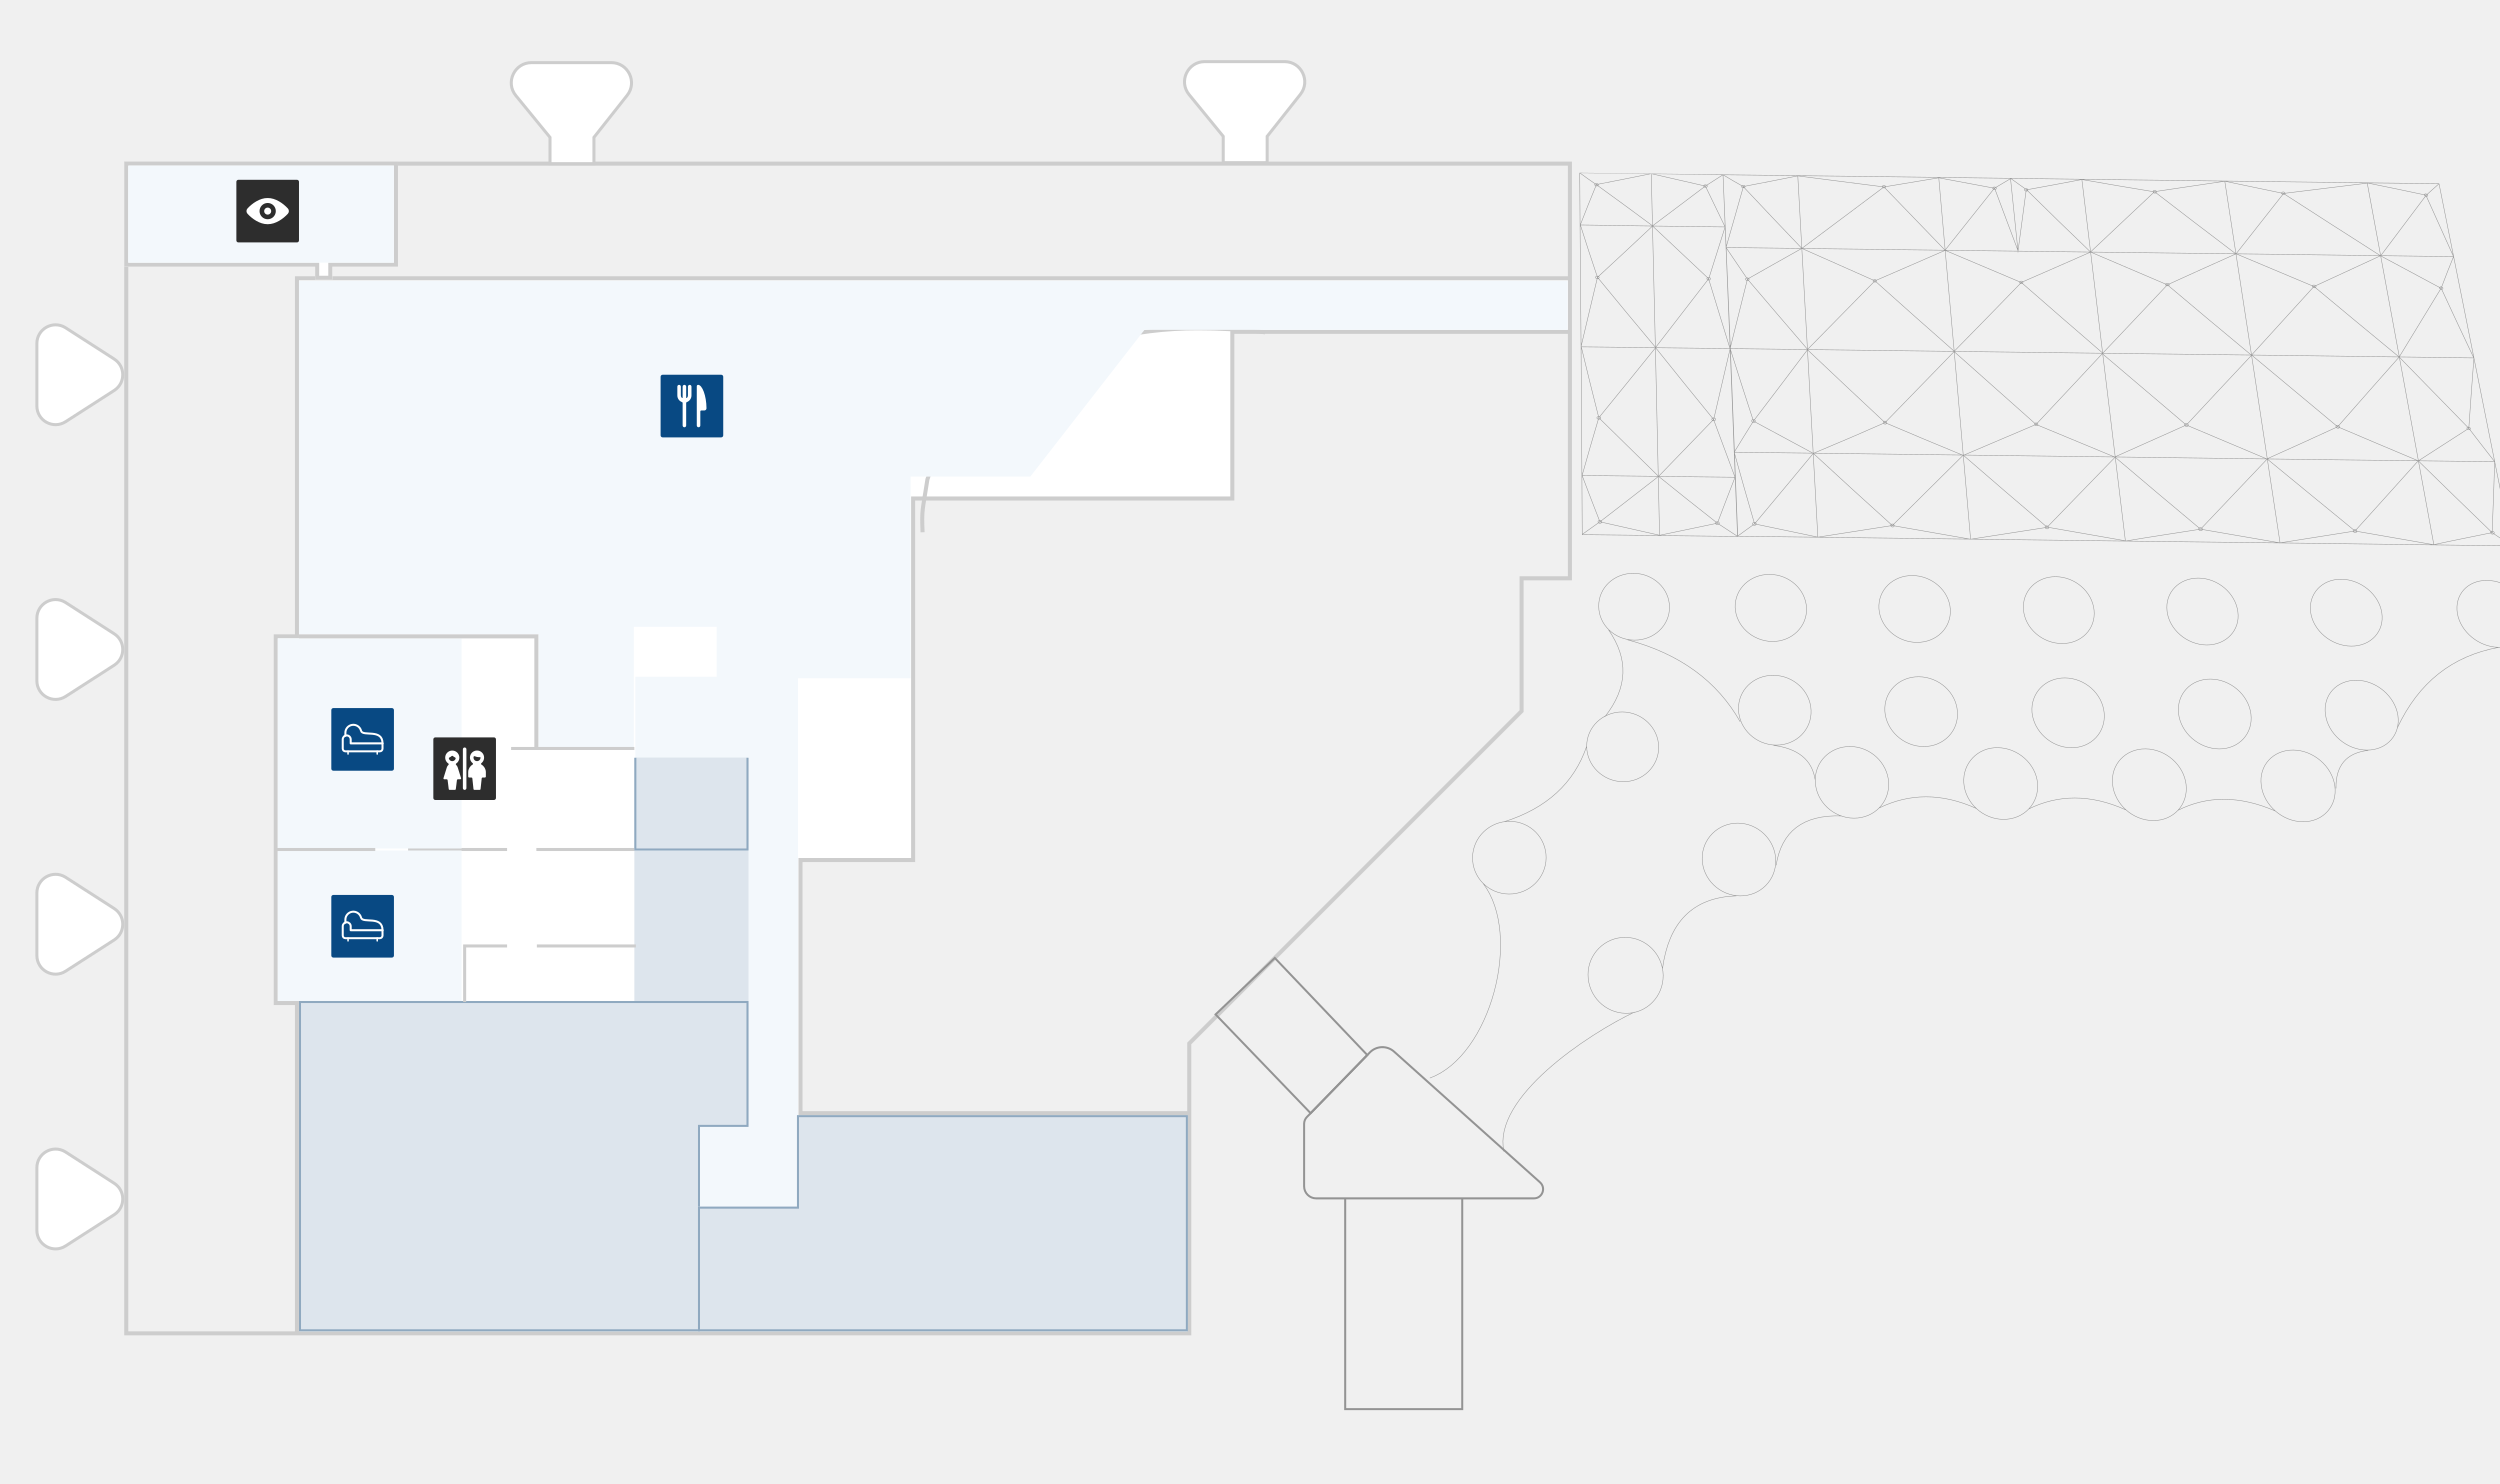
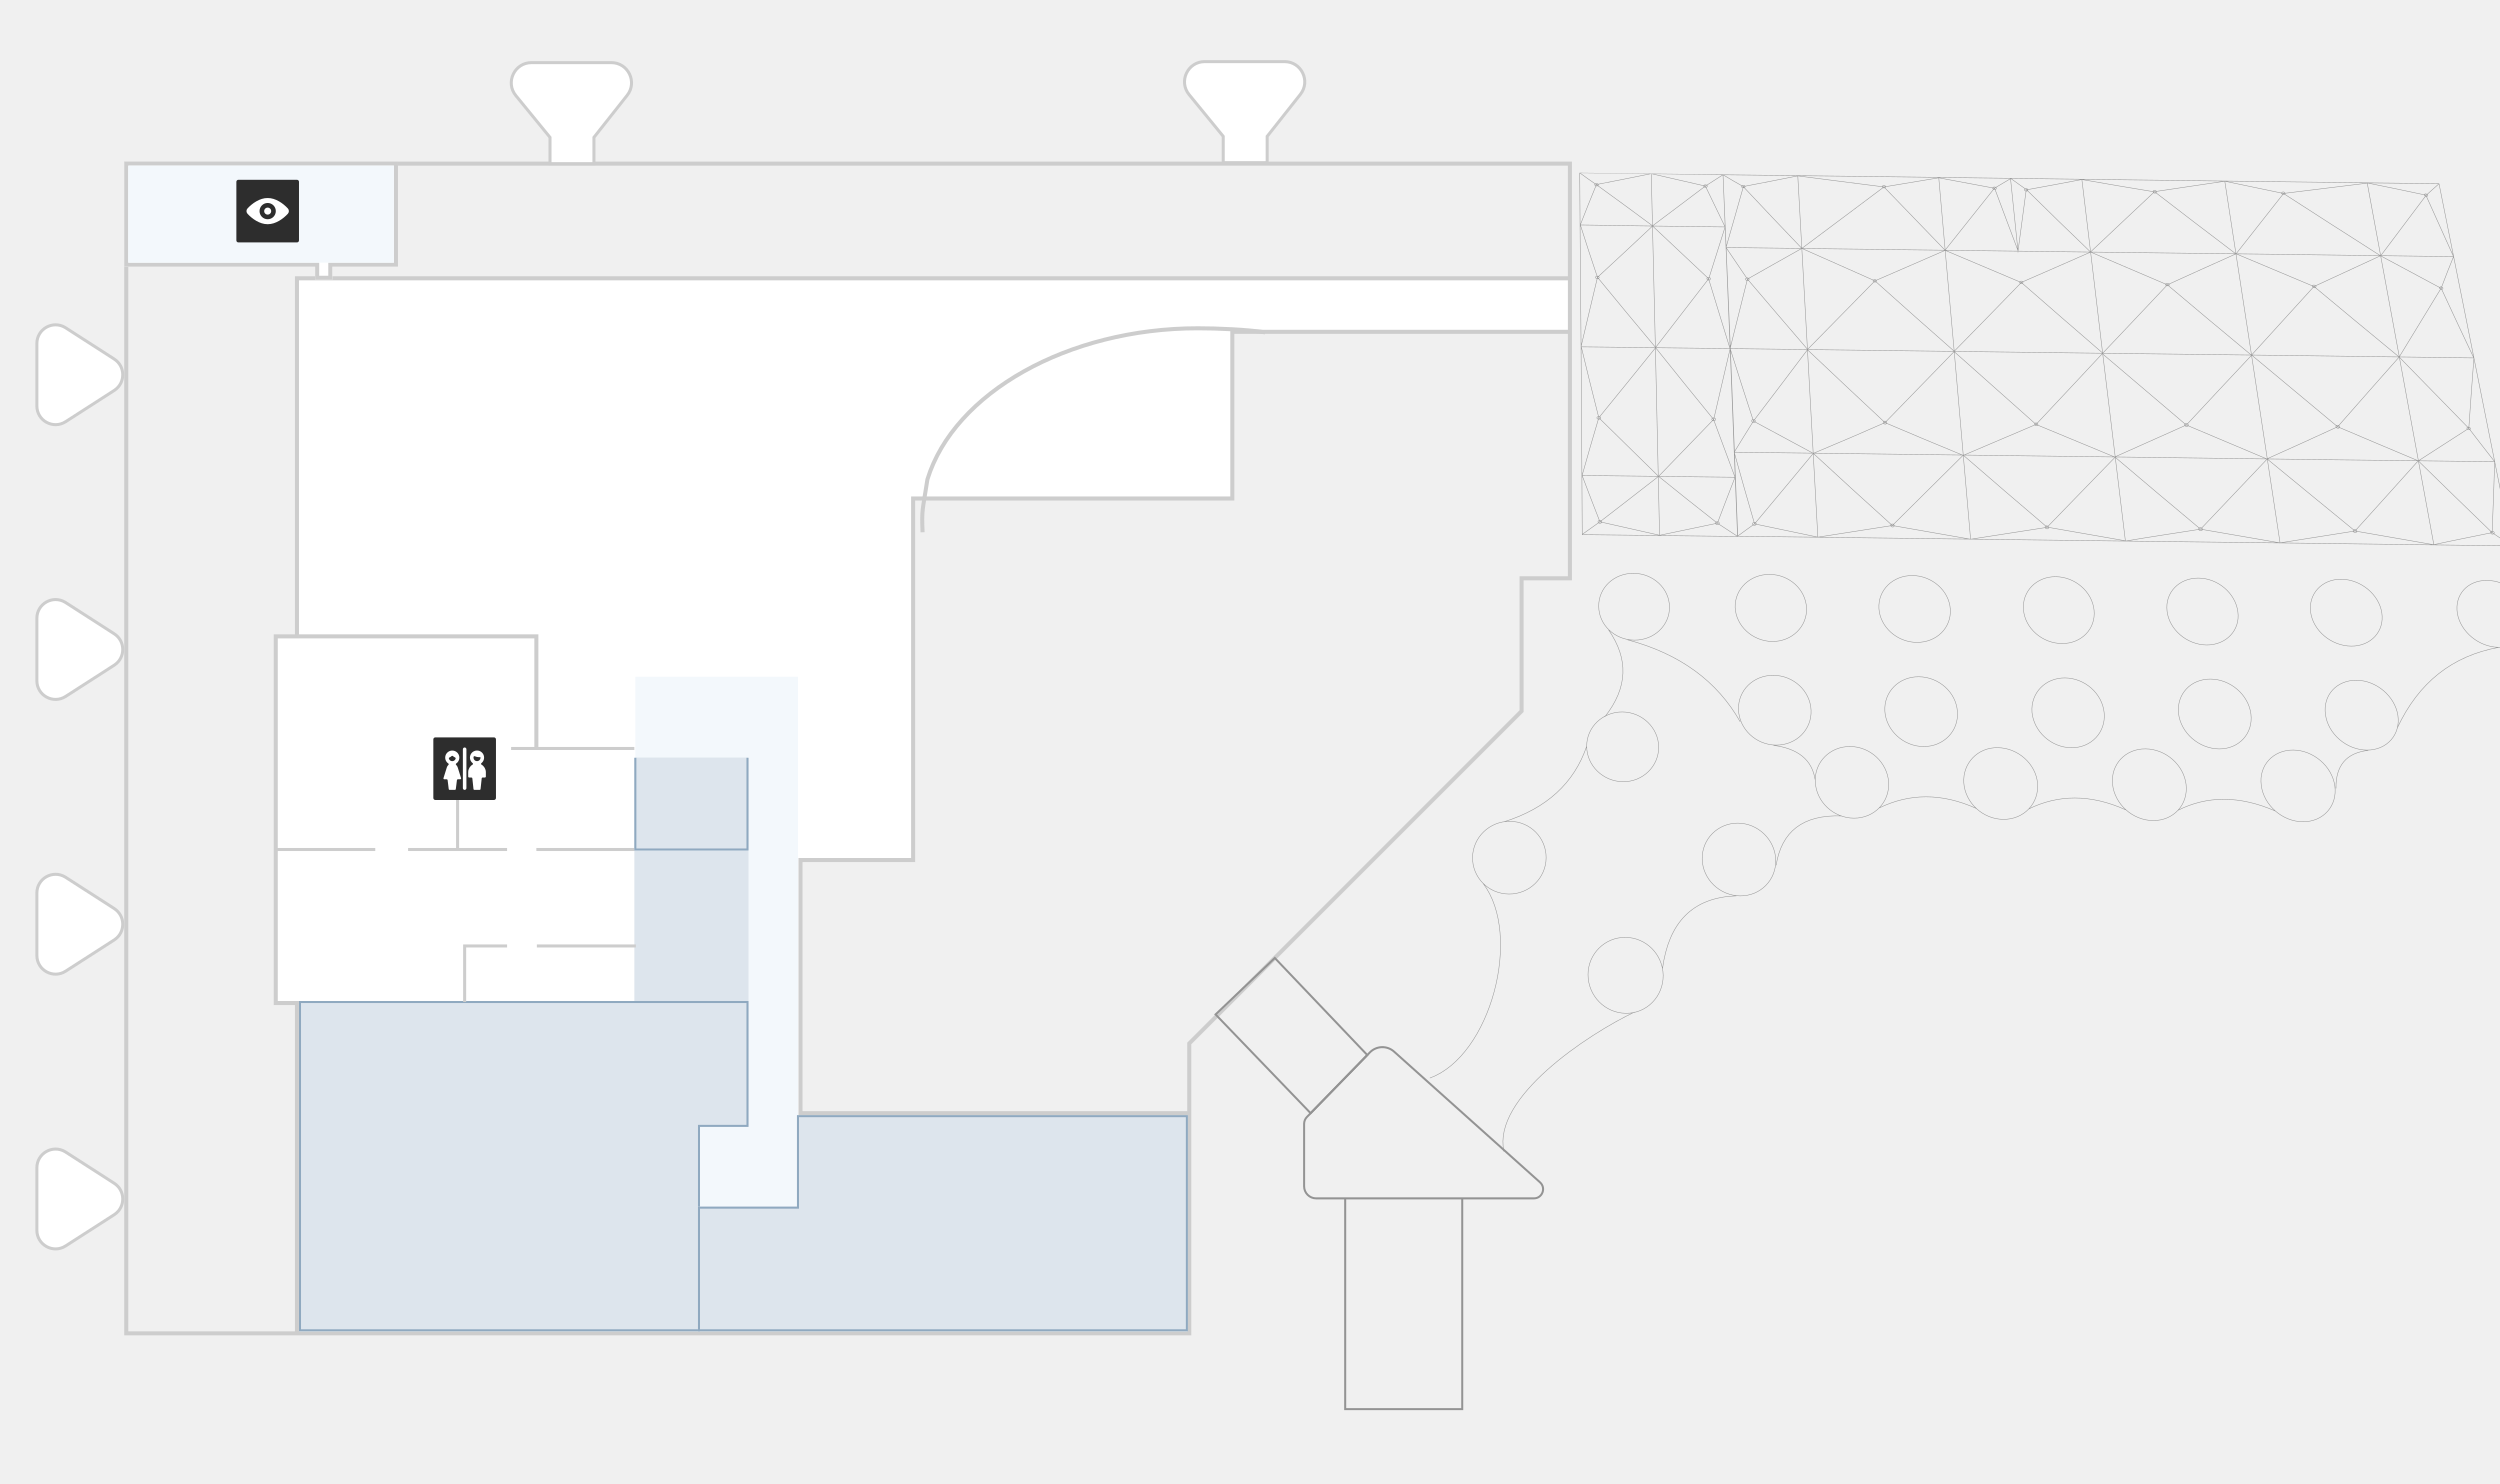
<svg xmlns="http://www.w3.org/2000/svg" width="2475" height="1469" viewBox="0 0 2475 1469" fill="none">
  <g clip-path="url(#clip0_821_37464)">
    <path d="M1570.82 738.812C1570.86 757.938 1587.03 773.74 1606.86 773.899C1626.49 774.056 1642.33 758.51 1642.09 739.382C1641.84 720.52 1625.67 704.983 1606.24 704.828C1586.8 704.672 1570.78 719.686 1570.82 738.812ZM1570.82 738.812C1558.35 775.37 1531.06 800.388 1488.94 813.598M1468.23 874.529C1507.48 925.846 1475.77 1045.31 1415.57 1067.28M1618.19 1001.91C1571.68 1024.11 1477.14 1086.69 1488.89 1139.91M1719.05 886.895C1675.64 888.408 1651.89 913.187 1645.82 959.36M1755.78 737.9C1779.7 741.014 1793.95 752.019 1796.93 771.7M1823.35 807.772C1784.68 806.401 1763.73 823.234 1758.36 856.661M1592.55 623.699C1612.35 652.28 1611.73 680.699 1588.72 709.735M1611.32 633.412C1663.44 647.376 1700.13 674.499 1722.78 714.526M1860.52 799.835C1890.08 785.461 1922.09 784.655 1957.11 800.607M2008.15 801.016C2037.13 786.637 2069.33 785.832 2104.55 801.787M2156.18 802.2C2184.76 787.818 2216.77 787.277 2252.77 802.972M2312.63 780.606C2312.23 758.024 2322.73 745.357 2344.55 742.875M2373.39 720.527C2394.36 675.802 2427.56 649.238 2473.96 640.843M1609.16 927.987C1629.58 928.151 1646.14 944.752 1646.56 965.476C1646.78 986.463 1630.35 1003.33 1609.74 1003.17C1588.93 1003 1572.18 985.866 1572.15 964.881C1572.12 944.426 1588.75 927.824 1609.16 927.987ZM1720.6 814.92C1740.43 815.078 1757.19 831.151 1758.01 851.08C1758.64 871.008 1743 887.087 1722.78 886.925C1702.56 886.763 1685.61 870.424 1685.18 850.498C1684.75 830.571 1700.78 814.761 1720.6 814.92ZM1831.75 739.039C1851.58 739.198 1868.53 755.006 1869.75 774.407C1870.97 794.074 1855.53 810.155 1835.3 809.993C1815.08 809.831 1797.93 793.756 1797.11 773.827C1796.28 754.428 1811.72 738.879 1831.75 739.039ZM1977.81 740.208C1997.64 740.366 2015.58 756.182 2017.19 775.587C2018.8 795.257 2003.75 811.34 1983.33 811.177C1963.11 811.015 1945.57 794.937 1944.16 775.003C1942.94 755.601 1957.99 739.783 1977.81 740.208ZM2124.07 741.377C2144.1 741.538 2162.03 757.354 2164.24 776.763C2166.43 796.438 2151.97 812.526 2131.56 812.363C2111.33 812.201 2093.4 796.119 2091.4 776.18C2089.59 756.774 2104.05 741.217 2124.07 741.377ZM2270.33 742.547C2290.16 742.706 2308.69 758.527 2311.48 777.94C2314.27 797.62 2300.2 813.711 2279.78 813.548C2259.75 813.388 2241.03 797.3 2238.64 777.358C2236.05 757.946 2250.31 742.387 2270.33 742.547ZM1755.74 668.569C1775.57 668.727 1792.14 684.001 1792.96 703.134C1793.79 722.266 1778.35 737.815 1758.33 737.655C1738.3 737.495 1721.74 721.69 1721.11 702.559C1720.48 683.428 1735.91 668.41 1755.74 668.569ZM1899.64 669.985C1919.47 670.144 1936.63 685.422 1937.85 704.558C1939.27 723.695 1924.22 739.248 1904.2 739.088C1884.37 738.929 1867.22 723.119 1865.99 703.983C1864.97 684.849 1880.01 669.828 1899.64 669.985ZM2044.33 671.142C2063.97 671.299 2081.32 686.58 2083.13 705.72C2084.94 724.86 2070.48 740.417 2050.65 740.259C2030.82 740.1 2013.48 724.289 2011.67 705.148C2010.25 686.011 2024.9 670.987 2044.33 671.142ZM2188.44 672.295C2208.07 672.452 2226.01 687.737 2228.41 706.882C2230.81 726.027 2216.74 741.587 2196.91 741.429C2176.89 741.269 2158.95 725.452 2156.75 706.309C2154.74 687.167 2168.8 672.138 2188.44 672.295ZM2332.93 673.451C2352.56 673.608 2370.89 689.161 2373.88 708.046C2376.87 727.195 2363 742.757 2343.17 742.599C2323.15 742.438 2304.82 726.619 2302.22 707.472C2299.43 688.324 2313.3 673.294 2332.93 673.451ZM1617.35 567.582C1636.59 567.736 1652.57 582.474 1652.81 600.805C1653.06 619.136 1637.63 633.888 1618 633.731C1598.56 633.575 1582.78 618.573 1582.73 600.244C1582.48 581.913 1597.91 567.426 1617.35 567.582ZM1752.02 568.659C1771.46 568.814 1787.64 583.554 1788.47 601.89C1789.31 620.225 1774.07 635.245 1754.44 635.088C1734.81 634.665 1718.63 619.66 1717.8 601.324C1717.35 582.992 1732.59 568.503 1752.02 568.659ZM1893.38 569.789C1912.62 569.943 1929.58 584.689 1930.81 603.028C1932.04 621.367 1917.39 636.125 1897.56 635.967C1878.12 635.811 1861.36 620.802 1860.13 602.463C1859.1 584.125 1873.94 569.634 1893.38 569.789ZM2035.12 570.923C2054.36 571.077 2071.33 585.823 2073.14 604.166C2074.96 622.51 2060.7 637.272 2041.27 637.116C2021.83 636.961 2004.67 621.948 2003.25 603.607C2001.63 585.531 2016.08 570.771 2035.12 570.923ZM2176.47 572.319C2195.71 572.473 2213.07 587.222 2215.47 605.57C2218.08 623.92 2203.82 638.682 2184.58 638.528C2164.95 638.371 2147.4 623.089 2145.39 605.01C2143.18 586.663 2157.23 572.165 2176.47 572.319ZM2317.83 573.45C2337.07 573.604 2355.21 588.359 2358 606.71C2360.8 625.062 2347.14 639.828 2327.7 639.673C2308.07 639.516 2290.13 624.497 2287.52 606.147C2285.12 587.798 2298.78 573.298 2317.83 573.45ZM2462.12 574.604C2481.56 574.759 2499.9 589.516 2503.28 607.872C2506.67 626.228 2493.59 641 2473.77 640.841C2454.33 640.686 2435.99 625.663 2432.8 607.309C2429.81 588.956 2442.69 574.449 2462.12 574.604ZM1494.83 813.114C1514.86 813.274 1530.83 829.34 1530.67 849.262C1530.51 869.183 1514.09 885.256 1493.86 885.094C1473.45 884.931 1457.48 868.599 1457.83 848.679C1458.19 828.759 1474.81 812.954 1494.83 813.114Z" stroke="#939393" stroke-width="0.5" stroke-miterlimit="22.926" />
    <path d="M1554.23 275.5V328.5H1220V493.5H903.996V704V851.449H792.496V1102H1177.37V1320H294V993H273V630H294V275.5H1554.23Z" fill="white" />
    <path d="M1177.37 1102V1320H294V993H273V630H294V275.5H1554.23V328.5H1220V493.5H903.996V704V851.449H792.496V1102H1177.37ZM1177.37 1102V1041V1033L1506.37 704V572.5H1554.23V333V329M293.5 1320H125V162H1554.23V246.5V275" stroke="#CDCDCD" stroke-width="4" />
    <path d="M404 841H502" stroke="#CDCDCD" stroke-width="3" />
    <path d="M531 841H629" stroke="#CDCDCD" stroke-width="3" />
    <path d="M453 842L453 741L477 741" stroke="#CDCDCD" stroke-width="3" />
    <rect x="629" y="670" width="161" height="532" fill="#F3F8FC" />
    <rect x="628" y="842" width="113" height="149" fill="#DDE5ED" />
    <path d="M913.35 526.94C912.353 504 913.35 506 918.146 474.585C944.526 388.841 1057.24 325 1185.94 325C1205.37 325 1234.3 326.244 1252.5 329" stroke="#CDCDCD" stroke-width="4" />
    <path d="M1297.5 1102.06L1203.42 1004.29L1262.06 948.416L1353.61 1044.49L1297.5 1102.06Z" stroke="#939393" stroke-width="2" />
    <path d="M1331.74 1186.39L1303.01 1186.39C1296.42 1186.39 1291.07 1181.04 1291.07 1174.45L1291.07 1112.6C1291.07 1110.08 1292.06 1107.66 1293.82 1105.85L1356.13 1041.92C1362.62 1035.26 1373.2 1034.9 1380.13 1041.1L1524.62 1170.51C1530.84 1176.08 1526.9 1186.39 1518.55 1186.39L1447.61 1186.39M1331.74 1186.39L1331.74 1395.03L1447.61 1395.03L1447.61 1186.39M1331.74 1186.39L1447.61 1186.39" stroke="#939393" stroke-width="2" />
    <path d="M485.5 568.5V504.5" stroke="white" stroke-width="3" />
    <path d="M1211 135V161H1254.5V135L1287.38 93.403C1297.75 80.29 1288.41 61 1271.69 61H1192.68C1175.82 61 1166.52 80.599 1177.2 93.659L1211 135Z" fill="white" stroke="#CDCDCD" stroke-width="3" />
    <path d="M544.5 136V162H588V136L620.884 94.403C631.251 81.29 621.911 62 605.194 62H526.185C509.316 62 500.024 81.599 510.701 94.659L544.5 136Z" fill="white" stroke="#CDCDCD" stroke-width="3" />
    <path d="M531.5 936.5H629.5" stroke="#CDCDCD" stroke-width="3" />
-     <rect x="275" y="842" width="182" height="149" fill="#F3F8FC" />
-     <rect x="328" y="886" width="62" height="62" rx="2" fill="#084983" />
-     <path fill-rule="evenodd" clip-rule="evenodd" d="M378.688 920.938H347.188V917C347.187 914.825 345.425 913.062 343.25 913.062C341.075 913.062 339.313 914.825 339.312 917V926.188C339.312 927.637 340.488 928.812 341.938 928.812H376.062C377.512 928.812 378.688 927.637 378.688 926.188V920.938Z" stroke="white" stroke-width="2" stroke-linecap="round" stroke-linejoin="round" />
-     <path d="M344.562 928.812V931.438" stroke="white" stroke-width="1.5" stroke-linecap="round" stroke-linejoin="round" />
-     <path d="M373.438 928.812V931.438" stroke="white" stroke-width="1.5" stroke-linecap="round" stroke-linejoin="round" />
-     <path d="M378.688 920.937C378.688 906.073 359.007 914.564 357.439 908.469C356.45 904.626 352.757 902.119 348.82 902.619C344.884 903.119 341.934 906.469 341.938 910.437V913.288" stroke="white" stroke-width="2" stroke-linecap="round" stroke-linejoin="round" />
-     <rect x="275" y="632" width="182" height="208" fill="#F3F8FC" />
-     <rect x="328" y="701" width="62" height="62" rx="2" fill="#084983" />
-     <path fill-rule="evenodd" clip-rule="evenodd" d="M378.688 735.938H347.188V732C347.187 729.825 345.425 728.062 343.25 728.062C341.075 728.062 339.313 729.825 339.312 732V741.188C339.312 742.637 340.488 743.812 341.938 743.812H376.062C377.512 743.812 378.688 742.637 378.688 741.188V735.938Z" stroke="white" stroke-width="2" stroke-linecap="round" stroke-linejoin="round" />
-     <path d="M344.562 743.812V746.438" stroke="white" stroke-width="1.5" stroke-linecap="round" stroke-linejoin="round" />
-     <path d="M373.438 743.812V746.438" stroke="white" stroke-width="1.5" stroke-linecap="round" stroke-linejoin="round" />
-     <path d="M378.688 735.937C378.688 721.073 359.007 729.564 357.439 723.469C356.45 719.626 352.757 717.119 348.82 717.619C344.884 718.119 341.934 721.469 341.938 725.437V728.288" stroke="white" stroke-width="2" stroke-linecap="round" stroke-linejoin="round" />
    <rect x="429" y="730" width="62" height="62" rx="2" fill="#2D2D2D" />
    <path d="M447.749 743.055C450.828 743.055 453.545 745.067 454.444 748.012C455.343 750.957 454.211 754.143 451.656 755.862C451.433 756.012 451.291 756.256 451.271 756.524C451.251 756.793 451.356 757.055 451.555 757.236C452.291 757.904 452.834 758.757 453.13 759.705L456.46 770.364C456.543 770.63 456.495 770.919 456.33 771.144C456.165 771.368 455.904 771.5 455.626 771.5H453.247C452.803 771.497 452.427 771.826 452.372 772.267L451.251 781.235C451.195 781.675 450.819 782.003 450.376 782H445.126C444.682 782.004 444.306 781.675 444.251 781.235L443.142 772.267C443.087 771.826 442.711 771.497 442.267 771.5H439.876C439.598 771.499 439.337 771.367 439.173 771.143C439.008 770.918 438.96 770.63 439.043 770.364L442.368 759.705C442.664 758.757 443.207 757.904 443.942 757.236C444.141 757.055 444.246 756.793 444.226 756.524C444.206 756.256 444.064 756.012 443.84 755.862C441.286 754.143 440.155 750.957 441.053 748.012C441.952 745.067 444.67 743.055 447.749 743.055ZM448.341 748.479C448.007 748.174 447.495 748.174 447.161 748.479C446.484 749.093 445.709 749.591 444.87 749.953C444.473 750.127 444.263 750.565 444.377 750.983C444.788 752.505 446.168 753.562 447.744 753.562C449.319 753.561 450.699 752.504 451.11 750.983C451.224 750.565 451.014 750.127 450.617 749.953C449.783 749.59 449.014 749.093 448.341 748.479Z" fill="white" />
    <path d="M460 740C459.034 740 458.25 740.784 458.25 741.75V780.25C458.25 781.216 459.034 782 460 782C460.966 782 461.75 781.216 461.75 780.25V741.75C461.75 740.784 460.966 740 460 740Z" fill="white" />
    <path d="M472.25 743.022C475.235 743.022 477.892 744.916 478.866 747.738C479.84 750.56 478.919 753.689 476.569 755.531C476.341 755.71 476.217 755.99 476.236 756.279C476.256 756.568 476.417 756.828 476.667 756.975C479.347 758.533 480.997 761.399 481 764.5V768.875C481 769.358 480.608 769.75 480.125 769.75H477.77C477.32 769.747 476.942 770.086 476.895 770.532L475.75 781.22C475.701 781.666 475.324 782.003 474.875 782H469.625C469.176 782.003 468.799 781.666 468.75 781.22L467.616 770.532C467.569 770.086 467.19 769.748 466.741 769.75H464.375C463.892 769.75 463.5 769.358 463.5 768.875V764.5C463.503 761.399 465.153 758.533 467.833 756.975C468.083 756.828 468.244 756.568 468.264 756.279C468.283 755.99 468.159 755.71 467.931 755.531C465.581 753.689 464.66 750.56 465.634 747.738C466.608 744.916 469.265 743.022 472.25 743.022ZM470.066 748.697C469.828 748.585 469.55 748.586 469.312 748.701C469.075 748.816 468.901 749.032 468.841 749.289C468.78 749.542 468.75 749.802 468.75 750.062C468.75 751.995 470.317 753.562 472.25 753.562C474.183 753.562 475.75 751.995 475.75 750.062C475.752 749.925 475.696 749.793 475.596 749.698C475.492 749.605 475.354 749.56 475.216 749.574C474.911 749.607 474.605 749.624 474.299 749.625C472.837 749.626 471.393 749.309 470.066 748.697Z" fill="white" />
-     <path d="M296 278H1552V326.584H1133L1020 471.839H901.5V671.5H709.5V620.5H627.5V739.5H533V628H296V278Z" fill="#F3F8FC" />
-     <rect x="654" y="371" width="62" height="62" rx="2" fill="#084983" />
-     <path d="M691.125 381C690.4 381 689.812 381.588 689.812 382.312V421.25C689.812 422.216 690.596 423 691.562 423C692.529 423 693.312 422.216 693.312 421.25V407.25C693.312 406.767 693.704 406.375 694.187 406.375H697.25C697.831 406.378 698.389 406.149 698.8 405.738C699.211 405.327 699.441 404.769 699.437 404.188V404.175C699.325 391.596 695.206 381 691.125 381Z" fill="white" />
-     <path d="M682.812 381C681.846 381 681.062 381.784 681.062 382.75V391.5C681.064 392.416 680.705 393.296 680.063 393.95C679.938 394.076 679.75 394.114 679.586 394.047C679.422 393.98 679.314 393.821 679.312 393.644V382.75C679.312 381.784 678.529 381 677.562 381C676.596 381 675.812 381.784 675.812 382.75V393.64C675.811 393.818 675.703 393.977 675.539 394.044C675.375 394.11 675.187 394.072 675.062 393.946C674.421 393.294 674.062 392.415 674.062 391.5V382.75C674.062 381.784 673.279 381 672.312 381C671.346 381 670.562 381.784 670.562 382.75V391.5C670.567 394.466 672.435 397.108 675.23 398.101C675.579 398.225 675.812 398.555 675.812 398.925V421.25C675.812 422.216 676.596 423 677.562 423C678.529 423 679.312 422.216 679.312 421.25V398.925C679.313 398.555 679.546 398.225 679.895 398.101C682.69 397.108 684.558 394.466 684.562 391.5V382.75C684.562 381.784 683.779 381 682.812 381Z" fill="white" />
    <mask id="path-42-inside-1_821_37464" fill="white">
      <path d="M740 661H904V850H740V661Z" />
    </mask>
    <g clip-path="url(#clip1_821_37464)">
      <path d="M2487.73 545.916C2508.66 546.164 2528.38 560.05 2531.98 577.22C2535.59 594.389 2521.47 608.122 2500.11 607.868C2479.17 607.62 2459.46 593.486 2456.07 576.319C2452.89 559.154 2466.79 545.668 2487.73 545.916ZM2487.73 545.916C2437.55 550.285 2385.95 549.673 2333.15 543.834M1527.25 694.375C1527.25 712.247 1544.63 727.097 1565.98 727.351C1587.13 727.602 1604.22 713.16 1604.01 695.285C1603.8 677.66 1586.42 663.057 1565.48 662.809C1544.55 662.56 1527.25 676.752 1527.25 694.375ZM1527.25 694.375C1513.73 728.469 1484.27 751.7 1438.86 763.82M1416.19 820.641C1458.35 868.798 1469.56 922.298 1449.39 981.63M1577.41 940.704C1527.26 961.207 1508.23 995.98 1520.75 1045.77M1686.54 833.776C1639.79 834.959 1614.14 857.987 1607.49 901.098M1726.47 694.752C1752.24 697.788 1767.56 708.147 1770.72 726.552M1799.09 760.398C1757.44 758.911 1734.83 774.529 1728.97 805.734M1550.73 586.928C1571.98 613.739 1571.25 640.289 1546.39 667.298M1571.14 596.106C1627.24 609.43 1666.7 634.968 1691 672.488M1839.15 752.93C1871.03 739.656 1905.51 739.072 1943.19 754.164M1998.17 754.816C2029.42 741.535 2064.11 740.954 2102 756.048M2157.62 756.707C2188.44 743.421 2222.92 743.085 2261.66 757.941M2325.99 737.358C2325.61 716.255 2336.95 704.475 2360.46 702.272M2391.58 681.542C2414.28 639.863 2450.11 615.218 2500.11 607.62M1705.8 173.006C1823.8 174.405 1942.22 175.81 2060.01 177.455C2178.01 178.855 2296.22 180.505 2414.64 181.909M1705.8 173.006C1708.1 228.882 1710.59 286.497 1713.07 344.857C1715.53 405.203 1717.96 467.286 1720.38 530.858C1847.69 532.367 1975.83 534.136 2103.35 535.648C2230.86 537.16 2358.8 538.678 2486.53 540.441C2473.74 476.746 2461.16 414.543 2449.18 354.333M1705.8 173.006C1658.44 172.196 1611.28 171.636 1563.91 171.075M1705.8 173.006C1708.1 228.882 1710.38 286.495 1712.86 345.103M1705.8 173.006C1699.83 176.906 1694.08 180.561 1688.33 184.216M1705.8 173.006C1712.31 177.054 1719.03 180.857 1725.76 184.66C1744.76 204.991 1764.19 225.327 1783.83 245.914M2414.64 181.909C2425.82 237.89 2437.4 295.614 2449.18 354.333M2414.64 181.909C2410.36 185.83 2405.88 189.5 2401.81 193.423C2386.99 213.105 2371.94 233.28 2356.9 253.207M2449.18 354.333C2326.32 352.627 2203.25 351.167 2080.81 349.715M2449.18 354.333C2447.43 377.396 2445.67 400.707 2444.13 424.021M1563.91 171.075C1564.31 226.928 1564.68 284.518 1565.25 343.352C1565.59 403.673 1566.13 465.733 1566.43 529.28C1617.61 529.887 1668.78 530.494 1720.17 531.103C1717.54 467.529 1715.31 405.448 1712.86 345.103M1563.91 171.075C1569.15 175.108 1574.82 178.899 1580.27 182.687C1598.72 196.061 1617.38 209.686 1636.04 223.559C1653.54 210.363 1671.04 197.167 1688.33 184.216M1712.86 345.103C1835.3 346.555 1958.37 348.263 2080.81 349.715M1712.86 345.103C1663.58 344.519 1614.52 343.937 1565.46 343.355C1571.11 366.506 1576.75 390.153 1582.82 413.557M1712.86 345.103C1720.19 368.77 1728.15 392.942 1735.9 416.862M1712.86 345.103C1707.29 368.369 1702.15 391.641 1696.59 415.155C1678.6 433.806 1660.19 452.7 1641.98 471.597M2429.01 254.062C2308.69 252.387 2188.57 250.962 2068.67 249.54C1948.98 248.121 1828.66 246.445 1708.76 245.023M2429.01 254.062C2419.74 233.599 2410.67 213.137 2401.6 193.173C2382.2 188.971 2362.78 185.018 2343.37 181.064M2429.01 254.062C2424.87 264.19 2420.73 274.566 2416.8 285.193C2402.99 307.865 2389.19 330.537 2375.17 353.455M1708.76 245.023C1714.71 224.74 1720.23 204.7 1725.97 184.663C1743.56 181.396 1761.79 177.641 1779.81 174.132M1708.76 245.023C1715.82 255.532 1722.89 265.793 1729.96 276.302M2080.81 349.715C2108.45 373.127 2136.3 396.79 2164.35 420.703C2190.87 431.939 2217.6 443.177 2244.32 454.416M2469.75 457.09C2343.92 455.597 2218.52 454.11 2092.91 452.372C1967.73 450.887 1841.9 449.147 1716.72 447.662M2469.75 457.09C2461.21 446.067 2452.46 435.041 2444.13 424.021M2469.75 457.09C2469.05 480.414 2468.14 503.735 2467.22 527.305M1779.81 174.132C1782.96 230.018 1786.08 287.393 1789.4 346.259M1779.81 174.132C1808.11 177.694 1836.41 181.505 1865.13 185.072M1789.4 346.259C1792.71 406.366 1796.2 468.462 1799.68 532.046M1789.4 346.259C1771.78 369.631 1753.95 393.248 1735.9 416.862M1789.4 346.259C1814.71 370.14 1840.23 394.271 1866.17 418.407M1634.75 172.411C1635.99 228.274 1637.42 285.629 1638.84 344.225C1640.24 404.31 1641.62 466.38 1642.98 529.94C1662.07 525.946 1680.94 521.95 1700.23 517.96M1919.38 176.035C1924.22 231.941 1929.46 289.341 1934.68 347.982M1919.38 176.035C1901.16 179.046 1883.14 182.059 1865.13 185.072M1919.38 176.035C1937.74 179.48 1955.89 182.922 1974.67 186.371C1982.46 207.066 1990.04 227.758 1998.04 248.703M1934.68 347.982C1939.89 408.36 1945.29 470.23 1950.88 533.84M1934.68 347.982C1911.99 371.293 1889.08 394.85 1866.17 418.407M1950.88 533.84C1976.09 529.919 2001.31 525.998 2026.52 522.078C2049.22 498.518 2071.7 475.701 2093.97 452.633M1950.88 533.84C1924.92 529.312 1898.96 524.784 1873.42 520.262M2061.06 177.716C2067.8 233.892 2074.74 291.064 2081.65 349.973C2088.97 410.128 2096.49 472.271 2104.19 535.906M2061.06 177.716C2042.62 181.22 2024.18 184.725 2005.95 187.984C2003.18 208.056 2000.61 228.379 1997.83 248.7C1995.37 224.594 1992.9 200.488 1990.43 176.878C1985.11 180.042 1979.78 183.205 1974.46 186.369C1958.14 206.777 1942.04 227.188 1925.51 247.842M2061.06 177.716C2084.91 181.97 2108.98 185.979 2133.25 189.99C2159.66 210.408 2186.49 230.832 2213.74 251.509M2202.54 179.394C2211.18 235.593 2220.01 292.787 2229.04 351.722M2202.54 179.394C2179.23 182.84 2156.14 186.29 2133.04 189.739C2112.08 209.596 2090.69 229.448 2069.52 249.55M2202.54 179.394C2221.95 183.347 2241.14 187.546 2260.55 191.5C2292.25 211.981 2324.15 232.465 2356.69 253.205M2229.04 351.722C2238.27 411.899 2247.69 474.065 2257.29 537.722M2229.04 351.722C2200.77 328.302 2173.13 305.138 2145.7 281.977M2229.04 351.722C2207.41 374.549 2186.2 397.63 2164.57 420.705C2140.96 431.347 2117.15 441.986 2093.12 452.623M2409.55 539.528C2397.82 476.094 2386.51 413.906 2375.38 353.705C2364.44 294.749 2353.92 237.286 2343.58 181.315C2315.84 184.709 2288.3 188.106 2260.77 191.502C2245.09 211.174 2229.63 231.344 2213.74 251.261M1566.28 470.699C1616.61 471.296 1667.15 471.895 1717.9 472.497M1566.28 470.699C1571.8 451.404 1577.1 432.354 1582.82 413.557M1566.28 470.699C1572.02 485.908 1577.97 501.368 1583.92 516.58M1707.94 224.66C1659.94 224.091 1612.36 223.526 1564.57 222.711C1570.07 239.903 1575.58 257.344 1581.51 274.541M2331.25 543.812C2282.76 548.201 2232.64 547.607 2181.31 542.033M2181.74 542.038C2131.77 546.41 2081.23 545.811 2029.48 539.984M2027.58 540.21C1977.4 544.579 1926.44 543.975 1874.47 538.394M1875.32 538.404C1825.14 542.773 1774.6 542.174 1723.49 536.355M1723.28 536.353C1672.68 540.717 1640.55 539.343 1589.4 536.254M1564.57 222.463C1569.8 209.122 1575.04 195.78 1580.48 182.689C1598.5 179.18 1616.73 175.673 1634.75 171.915C1652.47 176.096 1670.4 180.032 1688.33 184.216M1688.33 184.216C1694.73 197.448 1701.12 210.927 1707.73 224.409M1783.83 245.914C1811.14 225.636 1838.24 205.107 1865.13 185.072M1783.83 245.914C1807.81 256.623 1832.01 267.335 1856.2 278.047M1783.83 245.914C1765.73 256.124 1747.84 266.089 1729.96 276.302M1865.13 185.072C1885.19 205.664 1905.24 226.752 1925.72 247.845M1925.72 247.845C1902.55 257.995 1879.37 267.897 1856.2 278.047M1925.72 247.845C1950.76 258.319 1976.02 269.043 2001.27 279.768C2027.85 302.919 2054.65 326.321 2081.87 349.728M2069.73 249.553C2048.19 228.944 2027.07 208.34 2006.17 187.738C2000.92 183.952 1995.68 180.415 1990.65 176.632M2069.73 249.553C2094.77 260.275 2120.23 271.002 2145.7 281.977M2069.73 249.553C2046.98 259.46 2024.23 269.615 2001.27 279.52C1979.43 302.096 1957.16 324.916 1934.69 347.734C1908.1 324.335 1881.94 301.188 1856.2 278.047M2213.74 251.261C2190.99 261.416 2168.45 271.574 2145.7 281.977M2213.74 251.261C2239.41 261.99 2264.88 272.718 2290.97 283.7C2318.62 306.864 2346.89 330.035 2375.17 353.455M2356.69 253.205C2334.57 263.367 2312.67 273.533 2290.76 283.698C2270.19 306.29 2249.62 328.882 2228.83 351.719M2356.69 253.205C2376.65 263.866 2396.62 274.528 2416.79 285.441C2427.31 308.401 2438.25 331.367 2449.18 354.581M2375.17 353.455C2355.02 376.3 2334.65 399.142 2314.28 422.481M2375.17 353.455C2397.94 376.809 2420.93 400.414 2444.13 424.021M2145.7 281.977C2124.49 304.562 2103.07 327.143 2081.65 349.725C2060.02 373.049 2037.95 396.368 2015.68 420.181M1856.2 278.047C1834.15 300.622 1811.89 323.193 1789.41 346.011M1729.96 276.302C1724.19 299.069 1718.63 321.839 1712.86 344.855M1729.96 276.302C1749.56 299.37 1769.38 322.441 1789.62 346.013M1707.94 224.412C1702.45 241.474 1697.17 258.538 1691.68 275.848C1674.28 298.477 1656.67 321.104 1639.06 343.979C1619.66 320.665 1600.27 297.599 1581.51 274.541M1635.83 223.556C1654.24 240.902 1672.64 258.247 1691.47 275.845C1698.39 298.763 1705.52 321.684 1712.65 344.852M1565.25 343.104C1570.6 320.083 1576.16 297.313 1581.51 274.541M1581.51 274.541C1599.9 257.632 1618.29 240.475 1636.25 223.562M1641.98 471.597C1622.12 452.249 1602.47 432.903 1582.82 413.557M1641.98 471.597C1661.05 486.964 1680.53 502.585 1700.23 517.96M1641.98 471.597C1622.77 486.51 1603.35 501.669 1583.92 516.58M1582.82 413.557C1601.7 390.449 1620.59 367.093 1639.05 344.228C1657.81 367.782 1676.99 391.342 1696.37 415.152C1703.55 434.35 1710.52 453.297 1717.69 472.495C1711.8 487.566 1705.91 502.886 1700.23 517.96M1795.17 448.84C1775.41 438.181 1755.45 427.519 1735.9 416.862M1795.17 448.84C1818.97 438.946 1842.57 428.801 1866.17 418.407M1795.17 448.84C1821.11 472.729 1847.05 496.617 1873.42 520.262M1795.17 448.84C1776.07 471.946 1756.55 495.295 1737.02 518.644M1735.9 416.862C1729.44 427.211 1722.97 437.559 1716.71 447.91M1866.17 418.407C1891.63 429.383 1917.73 440.117 1943.62 450.849C1967.63 440.709 1991.87 430.323 2015.68 420.181M2015.68 420.181C2041.78 430.915 2067.87 441.898 2093.97 452.633M2015.68 420.181C1988.47 396.029 1961.26 371.878 1934.47 347.98M2093.97 452.633C2121.82 476.295 2149.88 499.96 2178.57 523.881M2394.04 456.192C2367.32 444.953 2340.59 433.715 2314.28 422.481M2394.04 456.192C2418.08 479.809 2442.55 503.432 2467.22 527.305M2394.04 456.192C2373.25 479.277 2352.68 502.366 2331.46 525.694M2314.28 422.481C2285.59 398.56 2257.11 374.89 2229.05 351.473M2314.28 422.481C2291.1 433.128 2267.93 443.774 2244.54 454.17M2444.13 424.021C2427.5 434.746 2410.88 445.47 2394.25 456.194M2467.22 527.305C2447.93 531.296 2428.43 535.036 2409.34 539.277C2383.17 534.747 2357.42 530.222 2331.46 525.694M2467.22 527.305C2473.52 531.599 2480.02 535.896 2486.32 540.19M2331.46 525.694C2302.35 501.769 2273.23 478.091 2244.53 454.418C2222.69 477.492 2200.63 500.562 2178.57 523.881M2331.46 525.694C2306.67 529.62 2281.88 533.546 2257.09 537.471M2104.2 535.41C2078.24 530.882 2052.28 526.355 2026.53 521.83C1998.47 497.916 1970.83 474.256 1943.62 450.601C1920.5 473.659 1896.96 496.961 1873.42 520.262M2178.57 523.881C2204.53 528.409 2230.91 532.941 2257.3 537.474M2178.57 523.881C2153.78 527.807 2128.78 531.482 2104.19 535.658M1716.92 447.912C1723.41 471.322 1730.11 494.982 1737.02 518.644M1737.02 518.644C1757.91 523.112 1779.01 527.333 1799.89 531.801M1737.02 518.644C1731.26 522.796 1725.72 526.701 1720.17 530.855M1873.42 520.262C1848.84 524.19 1824.26 527.87 1799.68 531.798M1700.23 517.96C1706.74 522.256 1713.24 526.553 1719.96 530.853M1583.92 516.58C1603.54 521.032 1623.37 525.487 1643.2 529.942M1583.92 516.58C1577.95 520.729 1572.19 524.88 1566.43 529.032M1568.08 871.341C1590.08 871.602 1607.87 887.202 1608.27 906.568C1608.46 926.179 1590.72 941.854 1568.52 941.591C1546.1 941.325 1528.11 925.226 1528.13 905.617C1528.14 886.505 1546.09 871.08 1568.08 871.341ZM1688.4 766.283C1709.76 766.537 1727.77 781.643 1728.61 800.269C1729.23 818.893 1712.35 833.834 1690.57 833.575C1668.78 833.317 1650.57 817.96 1650.15 799.339C1649.53 780.715 1666.83 766.027 1688.4 766.283ZM1808.31 695.971C1829.67 696.224 1847.89 711.085 1849.16 729.22C1850.42 747.603 1833.75 762.546 1811.97 762.288C1790.18 762.03 1771.75 746.918 1770.91 728.292C1770.07 710.162 1786.74 695.715 1808.31 695.971ZM1965.64 697.837C1987 698.09 2006.28 712.964 2007.97 731.104C2009.66 749.492 1993.4 764.44 1971.41 764.179C1949.63 763.921 1930.78 748.804 1929.3 730.171C1927.83 712.033 1944.28 697.584 1965.64 697.837ZM2123.18 699.954C2144.75 700.21 2164.03 715.083 2166.36 733.23C2168.68 751.626 2153.06 766.582 2131.07 766.321C2109.29 766.063 2090.01 750.941 2087.9 732.3C2085.79 713.907 2101.61 699.698 2123.18 699.954ZM2280.73 701.822C2302.09 702.076 2322 716.957 2324.96 735.111C2327.91 753.514 2312.72 768.475 2290.73 768.215C2269.16 767.959 2249.03 752.827 2246.5 734.181C2243.76 715.78 2259.16 701.567 2280.73 701.822ZM1726.4 629.967C1747.76 630.22 1765.56 644.58 1766.41 662.461C1767.25 680.343 1750.59 694.79 1729.02 694.534C1707.45 694.278 1689.64 679.422 1689.01 661.543C1688.59 643.667 1705.25 629.716 1726.4 629.967ZM1881.61 631.808C1902.97 632.061 1921.41 646.428 1922.68 664.315C1924.16 682.204 1907.92 696.656 1886.35 696.4C1864.99 696.147 1846.55 681.283 1845.29 663.397C1844.23 645.513 1860.47 631.557 1881.61 631.808ZM2037.47 633.656C2058.61 633.907 2077.27 648.277 2079.17 666.171C2081.07 684.065 2065.46 698.525 2044.1 698.271C2022.74 698.018 2004.1 683.152 2002.2 665.258C2000.72 647.369 2016.32 633.406 2037.47 633.656ZM2192.68 635.497C2213.83 635.748 2233.12 650.125 2235.66 668.027C2238.19 685.929 2223.01 700.393 2201.65 700.14C2180.08 699.884 2160.8 685.011 2158.47 667.111C2156.36 649.215 2171.54 635.247 2192.68 635.497ZM2348.33 637.343C2369.47 637.594 2389.18 652.224 2392.35 669.885C2395.53 687.795 2380.55 702.262 2359.19 702.008C2337.62 701.753 2317.92 686.874 2315.17 668.97C2312 651.061 2326.97 637.09 2348.33 637.343ZM1577.58 534.625C1598.3 534.87 1615.48 548.726 1615.7 565.855C1615.92 582.985 1599.26 596.687 1578.11 596.437C1557.18 596.188 1540.21 582.087 1540.2 564.96C1540.2 547.833 1556.85 534.379 1577.58 534.625ZM1722.85 536.348C1743.79 536.596 1761.18 550.454 1762.03 567.591C1762.89 584.728 1746.44 598.681 1725.29 598.43C1704.15 597.931 1686.76 583.825 1685.91 566.688C1685.26 549.802 1701.92 536.099 1722.85 536.348ZM1874.9 538.399C1895.62 538.645 1913.86 552.513 1915.13 569.655C1916.41 586.797 1900.6 600.51 1879.24 600.256C1858.3 600.008 1840.28 585.894 1839.01 568.752C1838.15 551.615 1854.17 538.153 1874.9 538.399ZM2027.79 540.213C2048.51 540.458 2066.75 554.326 2068.66 571.476C2070.57 588.626 2055.18 602.343 2034.25 602.095C2013.31 601.847 1994.87 587.728 1993.38 570.583C1991.68 553.436 2007.07 539.719 2027.79 540.213ZM2180.05 542.018C2200.77 542.264 2219.43 556.137 2221.97 573.294C2224.73 590.454 2209.34 604.172 2188.62 603.926C2167.47 603.675 2148.61 589.303 2146.48 572.399C2143.93 555.242 2159.11 541.77 2180.05 542.018ZM2332.3 543.824C2353.03 544.07 2372.53 557.953 2375.5 575.115C2378.47 592.277 2363.71 606.002 2342.78 605.754C2321.63 605.503 2302.34 591.374 2299.58 574.215C2297.03 557.306 2311.79 543.581 2332.3 543.824ZM1445.21 763.647C1466.78 763.903 1483.95 778.999 1483.72 797.613C1483.5 816.227 1465.77 831.157 1443.99 830.899C1422 830.638 1404.84 815.294 1405.27 796.682C1405.7 778.071 1423.64 763.391 1445.21 763.647ZM1580.49 181.696C1581.55 181.709 1582.18 182.213 1582.38 182.96C1582.37 183.704 1581.52 184.191 1580.68 184.181C1579.83 184.171 1578.99 183.664 1578.79 182.917C1578.58 182.17 1579.44 181.684 1580.49 181.696ZM1581.31 273.298C1582.37 273.31 1583.2 274.065 1583.2 274.561C1583.19 275.306 1582.34 276.04 1581.49 276.03C1580.43 276.018 1579.59 275.263 1579.6 274.518C1579.61 273.774 1580.46 273.288 1581.31 273.298ZM1582.83 412.317C1583.89 412.329 1584.73 413.084 1584.72 413.58C1584.71 414.573 1583.86 415.059 1582.8 415.047C1581.74 415.034 1580.9 414.528 1580.92 413.535C1580.92 413.039 1581.78 412.304 1582.83 412.317ZM1583.94 515.091C1585 515.104 1585.84 515.858 1585.83 516.603C1585.82 517.347 1584.96 518.082 1583.91 518.069C1582.85 518.057 1582.01 517.302 1582.02 516.558C1582.03 515.813 1582.88 515.078 1583.94 515.091ZM1688.34 182.975C1689.4 182.988 1690.24 183.494 1690.23 184.239C1690.22 184.983 1689.58 185.472 1688.52 185.46C1687.47 185.447 1686.63 184.941 1686.64 184.196C1686.64 183.452 1687.28 182.963 1688.34 182.975ZM1691.49 274.604C1692.54 274.617 1693.38 275.371 1693.37 275.868C1693.36 276.612 1692.72 277.349 1691.66 277.337C1690.61 277.324 1689.77 276.57 1689.78 275.825C1689.78 275.329 1690.64 274.594 1691.49 274.604ZM1696.39 413.663C1697.45 413.676 1698.5 414.433 1698.49 415.178C1698.48 415.922 1697.41 416.654 1696.57 416.644C1695.51 416.632 1694.67 415.877 1694.68 415.132C1694.69 414.388 1695.33 413.651 1696.39 413.663ZM1700.25 516.47C1701.31 516.483 1702.14 517.238 1702.13 517.982C1702.13 518.727 1701.27 519.461 1700.21 519.449C1699.16 519.436 1698.32 518.682 1698.33 517.937C1698.34 517.192 1699.19 516.458 1700.25 516.47ZM1725.77 183.419C1726.83 183.432 1727.67 183.938 1727.66 184.683C1727.65 185.427 1727.01 185.916 1725.95 185.904C1724.9 185.891 1724.06 185.385 1724.07 184.64C1724.07 183.896 1724.71 183.407 1725.77 183.419ZM1729.76 275.058C1730.82 275.071 1731.66 275.825 1731.65 276.322C1731.64 277.066 1731 277.803 1729.94 277.791C1728.88 277.778 1728.05 277.024 1728.05 276.279C1728.06 275.783 1728.7 275.046 1729.76 275.058ZM1735.92 415.373C1736.98 415.386 1737.82 416.14 1737.81 416.885C1737.8 417.63 1736.94 418.364 1736.1 418.354C1735.04 418.341 1734.2 417.587 1734.21 416.842C1734.01 415.847 1734.86 415.361 1735.92 415.373ZM1736.83 517.153C1737.89 517.165 1738.72 517.92 1738.72 518.664C1738.71 519.409 1737.85 520.143 1736.79 520.131C1735.74 520.118 1734.9 519.364 1734.91 518.619C1734.92 517.875 1735.77 517.14 1736.83 517.153ZM1864.94 183.581C1865.78 183.591 1866.83 184.1 1866.82 184.844C1866.82 185.589 1866.17 186.078 1865.12 186.065C1864.27 186.055 1863.43 185.549 1863.44 184.804C1863.45 184.308 1864.09 183.571 1864.94 183.581ZM1856 276.804C1857.06 276.816 1857.69 277.32 1857.68 278.065C1857.67 278.809 1857.24 279.301 1856.19 279.288C1855.13 279.276 1854.29 278.769 1854.3 278.025C1854.31 277.28 1855.16 276.794 1856 276.804ZM1866.19 416.918C1867.24 416.931 1867.87 417.683 1867.86 418.427C1867.85 419.172 1867.42 419.912 1866.36 419.899C1865.31 419.886 1864.47 419.132 1864.48 418.387C1864.28 417.392 1865.13 416.906 1866.19 416.918ZM1873.44 518.773C1874.5 518.785 1875.12 519.537 1875.32 520.284C1875.31 521.029 1874.88 521.769 1873.83 521.756C1872.77 521.743 1871.93 520.989 1871.73 520.242C1871.53 519.495 1872.38 518.76 1873.44 518.773ZM1974.47 185.128C1975.53 185.141 1976.37 185.647 1976.36 186.392C1976.35 187.136 1975.71 187.625 1974.65 187.612C1973.6 187.6 1972.76 187.093 1972.77 186.349C1972.78 185.604 1973.42 185.116 1974.47 185.128ZM2005.97 186.743C2006.81 186.753 2007.65 187.259 2007.64 188.004C2007.64 188.748 2006.99 189.237 2006.15 189.227C2005.09 189.214 2004.25 188.708 2004.26 187.963C2004.06 187.216 2004.91 186.73 2005.97 186.743ZM2001.07 278.276C2001.92 278.286 2002.76 279.041 2002.75 279.537C2002.74 280.282 2002.1 280.771 2001.26 280.761C2000.2 280.748 1999.36 280.242 1999.37 279.497C1999.37 279.001 2000.23 278.266 2001.07 278.276ZM2015.69 418.692C2016.54 418.702 2017.38 419.208 2017.58 420.203C2017.57 420.948 2016.93 421.437 2016.08 421.427C2015.24 421.417 2014.4 420.91 2014.2 419.915C2014 419.168 2014.85 418.682 2015.69 418.692ZM2026.33 520.586C2027.39 520.599 2028.01 521.351 2028.22 522.098C2028.2 523.091 2027.56 523.579 2026.72 523.569C2025.66 523.557 2024.82 523.05 2024.62 522.055C2024.63 521.062 2025.48 520.576 2026.33 520.586ZM2133.06 188.498C2134.11 188.511 2134.95 189.265 2134.94 189.762C2135.15 190.509 2134.29 191.243 2133.45 191.233C2132.39 191.221 2131.55 190.466 2131.56 189.722C2131.36 189.223 2132 188.486 2133.06 188.498ZM2145.5 280.486C2146.56 280.498 2147.4 281.005 2147.6 281.752C2147.8 282.499 2146.95 282.985 2145.89 282.972C2144.84 282.96 2144 282.454 2143.79 281.706C2143.8 281.21 2144.44 280.473 2145.5 280.486ZM2164.37 419.214C2165.43 419.226 2166.27 419.981 2166.47 420.728C2166.67 421.475 2165.82 422.21 2164.76 422.197C2163.7 422.184 2162.86 421.43 2162.66 420.683C2162.67 419.938 2163.31 419.201 2164.37 419.214ZM2178.38 522.39C2179.43 522.402 2180.48 523.159 2180.47 523.904C2180.67 524.651 2179.82 525.385 2178.76 525.373C2177.71 525.36 2176.66 524.603 2176.67 523.859C2176.47 522.863 2177.32 522.377 2178.38 522.39ZM2260.36 190.008C2261.42 190.021 2262.25 190.775 2262.25 191.272C2262.45 192.019 2261.6 192.505 2260.75 192.495C2259.7 192.482 2258.86 191.976 2258.65 191.229C2258.66 190.733 2259.51 189.998 2260.36 190.008ZM2290.78 282.209C2291.84 282.221 2292.67 282.976 2292.88 283.475C2293.08 284.222 2292.23 284.956 2291.38 284.946C2290.32 284.934 2289.49 284.179 2289.28 283.432C2288.87 282.931 2289.72 282.196 2290.78 282.209ZM2314.09 420.99C2315.15 421.002 2315.99 421.757 2316.19 422.504C2316.39 423.251 2315.54 423.985 2314.69 423.975C2313.63 423.963 2312.8 423.208 2312.59 422.461C2312.39 421.714 2313.03 420.977 2314.09 420.99ZM2331.27 524.203C2332.32 524.215 2333.37 524.973 2333.36 525.717C2333.57 526.464 2332.71 527.199 2331.65 527.186C2330.6 527.173 2329.55 526.416 2329.56 525.672C2329.57 524.927 2330.21 524.19 2331.27 524.203ZM2401.41 191.929C2402.25 191.939 2403.3 192.696 2403.51 193.195C2403.71 193.942 2403.07 194.431 2402.01 194.419C2401.17 194.408 2400.33 193.654 2400.12 193.155C2399.92 192.656 2400.56 191.919 2401.41 191.929ZM2416.6 283.949C2417.45 283.959 2418.29 284.466 2418.49 285.213C2418.69 285.96 2418.05 286.449 2417.21 286.439C2416.15 286.426 2415.31 285.92 2415.11 285.173C2414.9 284.426 2415.75 283.939 2416.6 283.949ZM2443.72 422.775C2444.56 422.785 2445.61 423.542 2445.61 424.039C2445.81 425.034 2445.17 425.523 2444.32 425.513C2443.26 425.5 2442.21 424.743 2442.22 423.999C2442.02 423.5 2442.87 422.765 2443.72 422.775ZM2467.03 525.813C2468.09 525.826 2469.14 526.583 2469.34 527.33C2469.54 528.077 2468.69 528.811 2467.63 528.799C2466.57 528.786 2465.73 528.032 2465.74 527.287C2465.33 526.538 2465.97 525.801 2467.03 525.813Z" stroke="#939393" stroke-width="0.5" stroke-miterlimit="22.926" />
    </g>
    <mask id="path-49-inside-2_821_37464" fill="white">
      <path d="M394 264H329V277H312V264H123V160H394V264Z" />
    </mask>
    <path d="M394 264H329V277H312V264H123V160H394V264Z" fill="white" />
    <path d="M394 264V268H398V264H394ZM329 264V260H325V264H329ZM329 277V281H333V277H329ZM312 277H308V281H312V277ZM312 264H316V260H312V264ZM123 264H119V268H123V264ZM123 160V156H119V160H123ZM394 160H398V156H394V160ZM394 264V260H329V264V268H394V264ZM329 264H325V277H329H333V264H329ZM329 277V273H312V277V281H329V277ZM312 277H316V264H312H308V277H312ZM312 264V260H123V264V268H312V264ZM123 264H127V160H123H119V264H123ZM123 160V164H394V160V156H123V160ZM394 160H390V264H394H398V160H394Z" fill="#CDCDCD" mask="url(#path-49-inside-2_821_37464)" />
    <mask id="path-51-inside-3_821_37464" fill="white">
      <path d="M741 1115.61H693V1318H296V991H741V1115.61Z" />
    </mask>
    <path d="M741 1115.61H693V1318H296V991H741V1115.61Z" fill="#DDE5ED" />
    <path d="M741 1115.61V1117.61H743V1115.61H741ZM693 1115.61V1113.61H691V1115.61H693ZM693 1318V1320H695V1318H693ZM296 1318H294V1320H296V1318ZM296 991V989H294V991H296ZM741 991H743V989H741V991ZM741 1115.61V1113.61H693V1115.61V1117.61H741V1115.61ZM693 1115.61H691V1318H693H695V1115.61H693ZM693 1318V1316H296V1318V1320H693V1318ZM296 1318H298V991H296H294V1318H296ZM296 991V993H741V991V989H296V991ZM741 991H739V1115.61H741H743V991H741Z" fill="#8FA9C0" mask="url(#path-51-inside-3_821_37464)" />
    <mask id="path-53-inside-4_821_37464" fill="white">
      <path d="M711 720.703H741V751.997H628V619H711V720.703Z" />
    </mask>
    <mask id="path-55-inside-5_821_37464" fill="white">
      <path d="M1176 1318H891V1318H691V1194.58H788.998V1104H1176V1318Z" />
    </mask>
    <path d="M1176 1318H891V1318H691V1194.58H788.998V1104H1176V1318Z" fill="#DDE5ED" />
    <path d="M1176 1318V1320H1178V1318H1176ZM891 1318V1316H889V1318H891ZM891 1318V1320H893V1318H891ZM691 1318H689V1320H691V1318ZM691 1194.58V1192.58H689V1194.58H691ZM788.998 1194.58V1196.58H790.998V1194.58H788.998ZM788.998 1104V1102H786.998V1104H788.998ZM1176 1104H1178V1102H1176V1104ZM1176 1318V1316H891V1318V1320H1176V1318ZM891 1318H889V1318H891H893V1318H891ZM891 1318V1316H691V1318V1320H891V1318ZM691 1318H693V1194.58H691H689V1318H691ZM691 1194.58V1196.58H788.998V1194.58V1192.58H691V1194.58ZM788.998 1194.58H790.998V1104H788.998H786.998V1194.58H788.998ZM788.998 1104V1106H1176V1104V1102H788.998V1104ZM1176 1104H1174V1318H1176H1178V1104H1176Z" fill="#8FA9C0" mask="url(#path-55-inside-5_821_37464)" />
    <path d="M460 992V936.5H502" stroke="#CDCDCD" stroke-width="3" />
    <path d="M273.5 841H371.5" stroke="#CDCDCD" stroke-width="3" />
    <path d="M296 630H531V741" stroke="#CDCDCD" stroke-width="4" />
    <path d="M506 741L628 741" stroke="#CDCDCD" stroke-width="3" />
    <mask id="path-64-inside-6_821_37464" fill="white">
      <path d="M628 750H741V842H628V750Z" />
    </mask>
    <path d="M628 750H741V842H628V750Z" fill="#DDE5ED" />
    <path d="M741 842V844H743V842H741ZM628 842H626V844H628V842ZM741 750H739V842H741H743V750H741ZM741 842V840H628V842V844H741V842ZM628 842H630V750H628H626V842H628Z" fill="#8FA9C0" mask="url(#path-64-inside-6_821_37464)" />
    <rect x="127" y="164" width="263" height="96" fill="#F3F8FC" />
    <rect x="234" y="178" width="62" height="62" rx="2" fill="#2D2D2D" />
    <path d="M265 196.05C272.7 195.942 280.377 201.324 285.006 206.417C286.321 207.883 286.323 210.104 285.012 211.574C280.432 216.614 272.865 221.95 265.258 221.95H264.719C257.138 221.95 249.568 216.614 244.994 211.576C243.68 210.107 243.68 207.885 244.994 206.417C249.623 201.326 257.3 195.94 265 196.05ZM265 200.95C260.554 200.95 256.95 204.554 256.95 209C256.95 213.446 260.554 217.05 265 217.05C269.446 217.05 273.05 213.446 273.05 209C273.049 204.554 269.446 200.95 265 200.95Z" fill="white" />
    <circle cx="265" cy="209" r="3.5" fill="white" />
    <path d="M113.043 355.441C124.187 362.611 124.361 378.76 113.565 386.21L113.044 386.559L65.01 417.46L65.009 417.46C52.697 425.38 36.5 416.541 36.5 401.902L36.5 340.098C36.5 325.687 52.196 316.897 64.43 324.181L65.009 324.54L113.043 355.441Z" fill="white" stroke="#CDCDCD" stroke-width="3" />
    <path d="M113.043 627.441C124.187 634.611 124.361 650.76 113.565 658.21L113.044 658.559L65.01 689.46L65.009 689.46C52.697 697.38 36.5 688.541 36.5 673.902L36.5 612.098C36.5 597.687 52.196 588.897 64.43 596.181L65.009 596.54L113.043 627.441Z" fill="white" stroke="#CDCDCD" stroke-width="3" />
    <path d="M113.043 899.441C124.187 906.611 124.361 922.76 113.565 930.21L113.044 930.559L65.01 961.46L65.009 961.46C52.697 969.38 36.5 960.541 36.5 945.902L36.5 884.098C36.5 869.687 52.196 860.897 64.43 868.181L65.009 868.54L113.043 899.441Z" fill="white" stroke="#CDCDCD" stroke-width="3" />
    <path d="M113.043 1171.44C124.187 1178.61 124.361 1194.76 113.565 1202.21L113.044 1202.56L65.01 1233.46L65.009 1233.46C52.697 1241.38 36.5 1232.54 36.5 1217.9L36.5 1156.1C36.5 1141.69 52.196 1132.9 64.43 1140.18L65.009 1140.54L113.043 1171.44Z" fill="white" stroke="#CDCDCD" stroke-width="3" />
  </g>
  <defs>
    <clipPath id="clip0_821_37464">
      <rect width="2475" height="1469" fill="white" />
    </clipPath>
    <clipPath id="clip1_821_37464">
      <rect width="1366.24" height="362.436" fill="white" transform="translate(1389.26 169) rotate(0.679525)" />
    </clipPath>
  </defs>
</svg>
